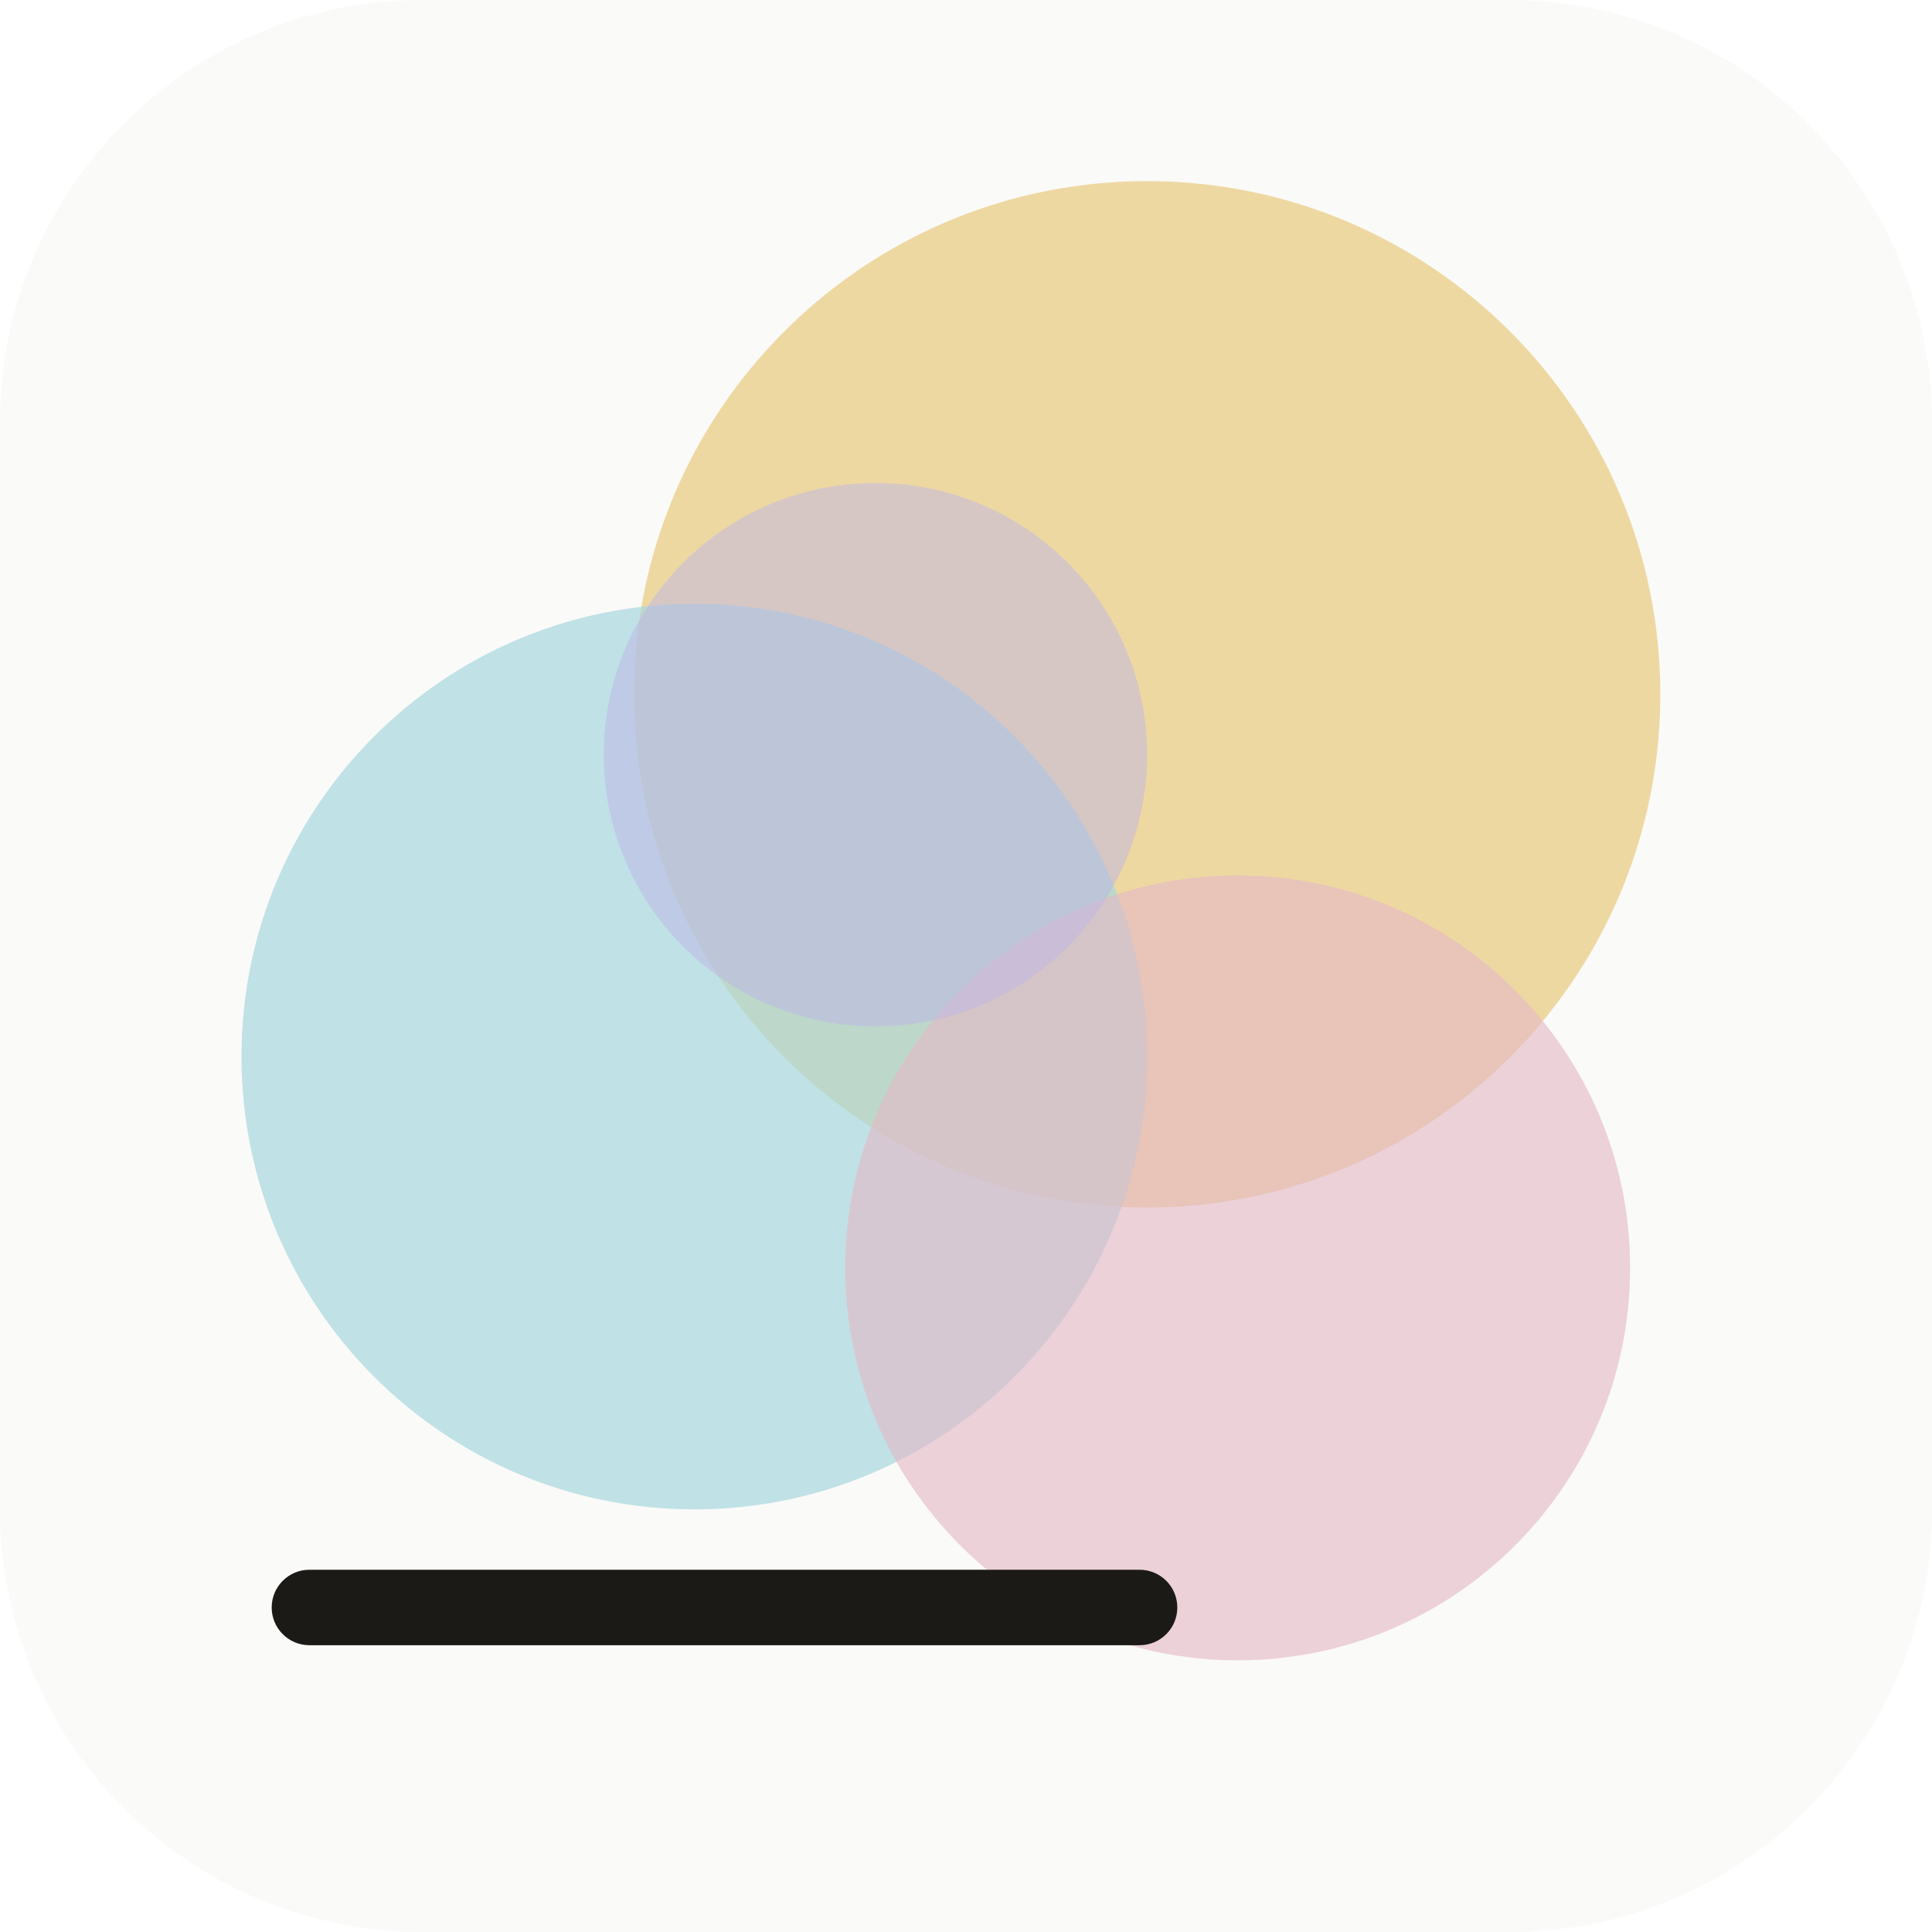
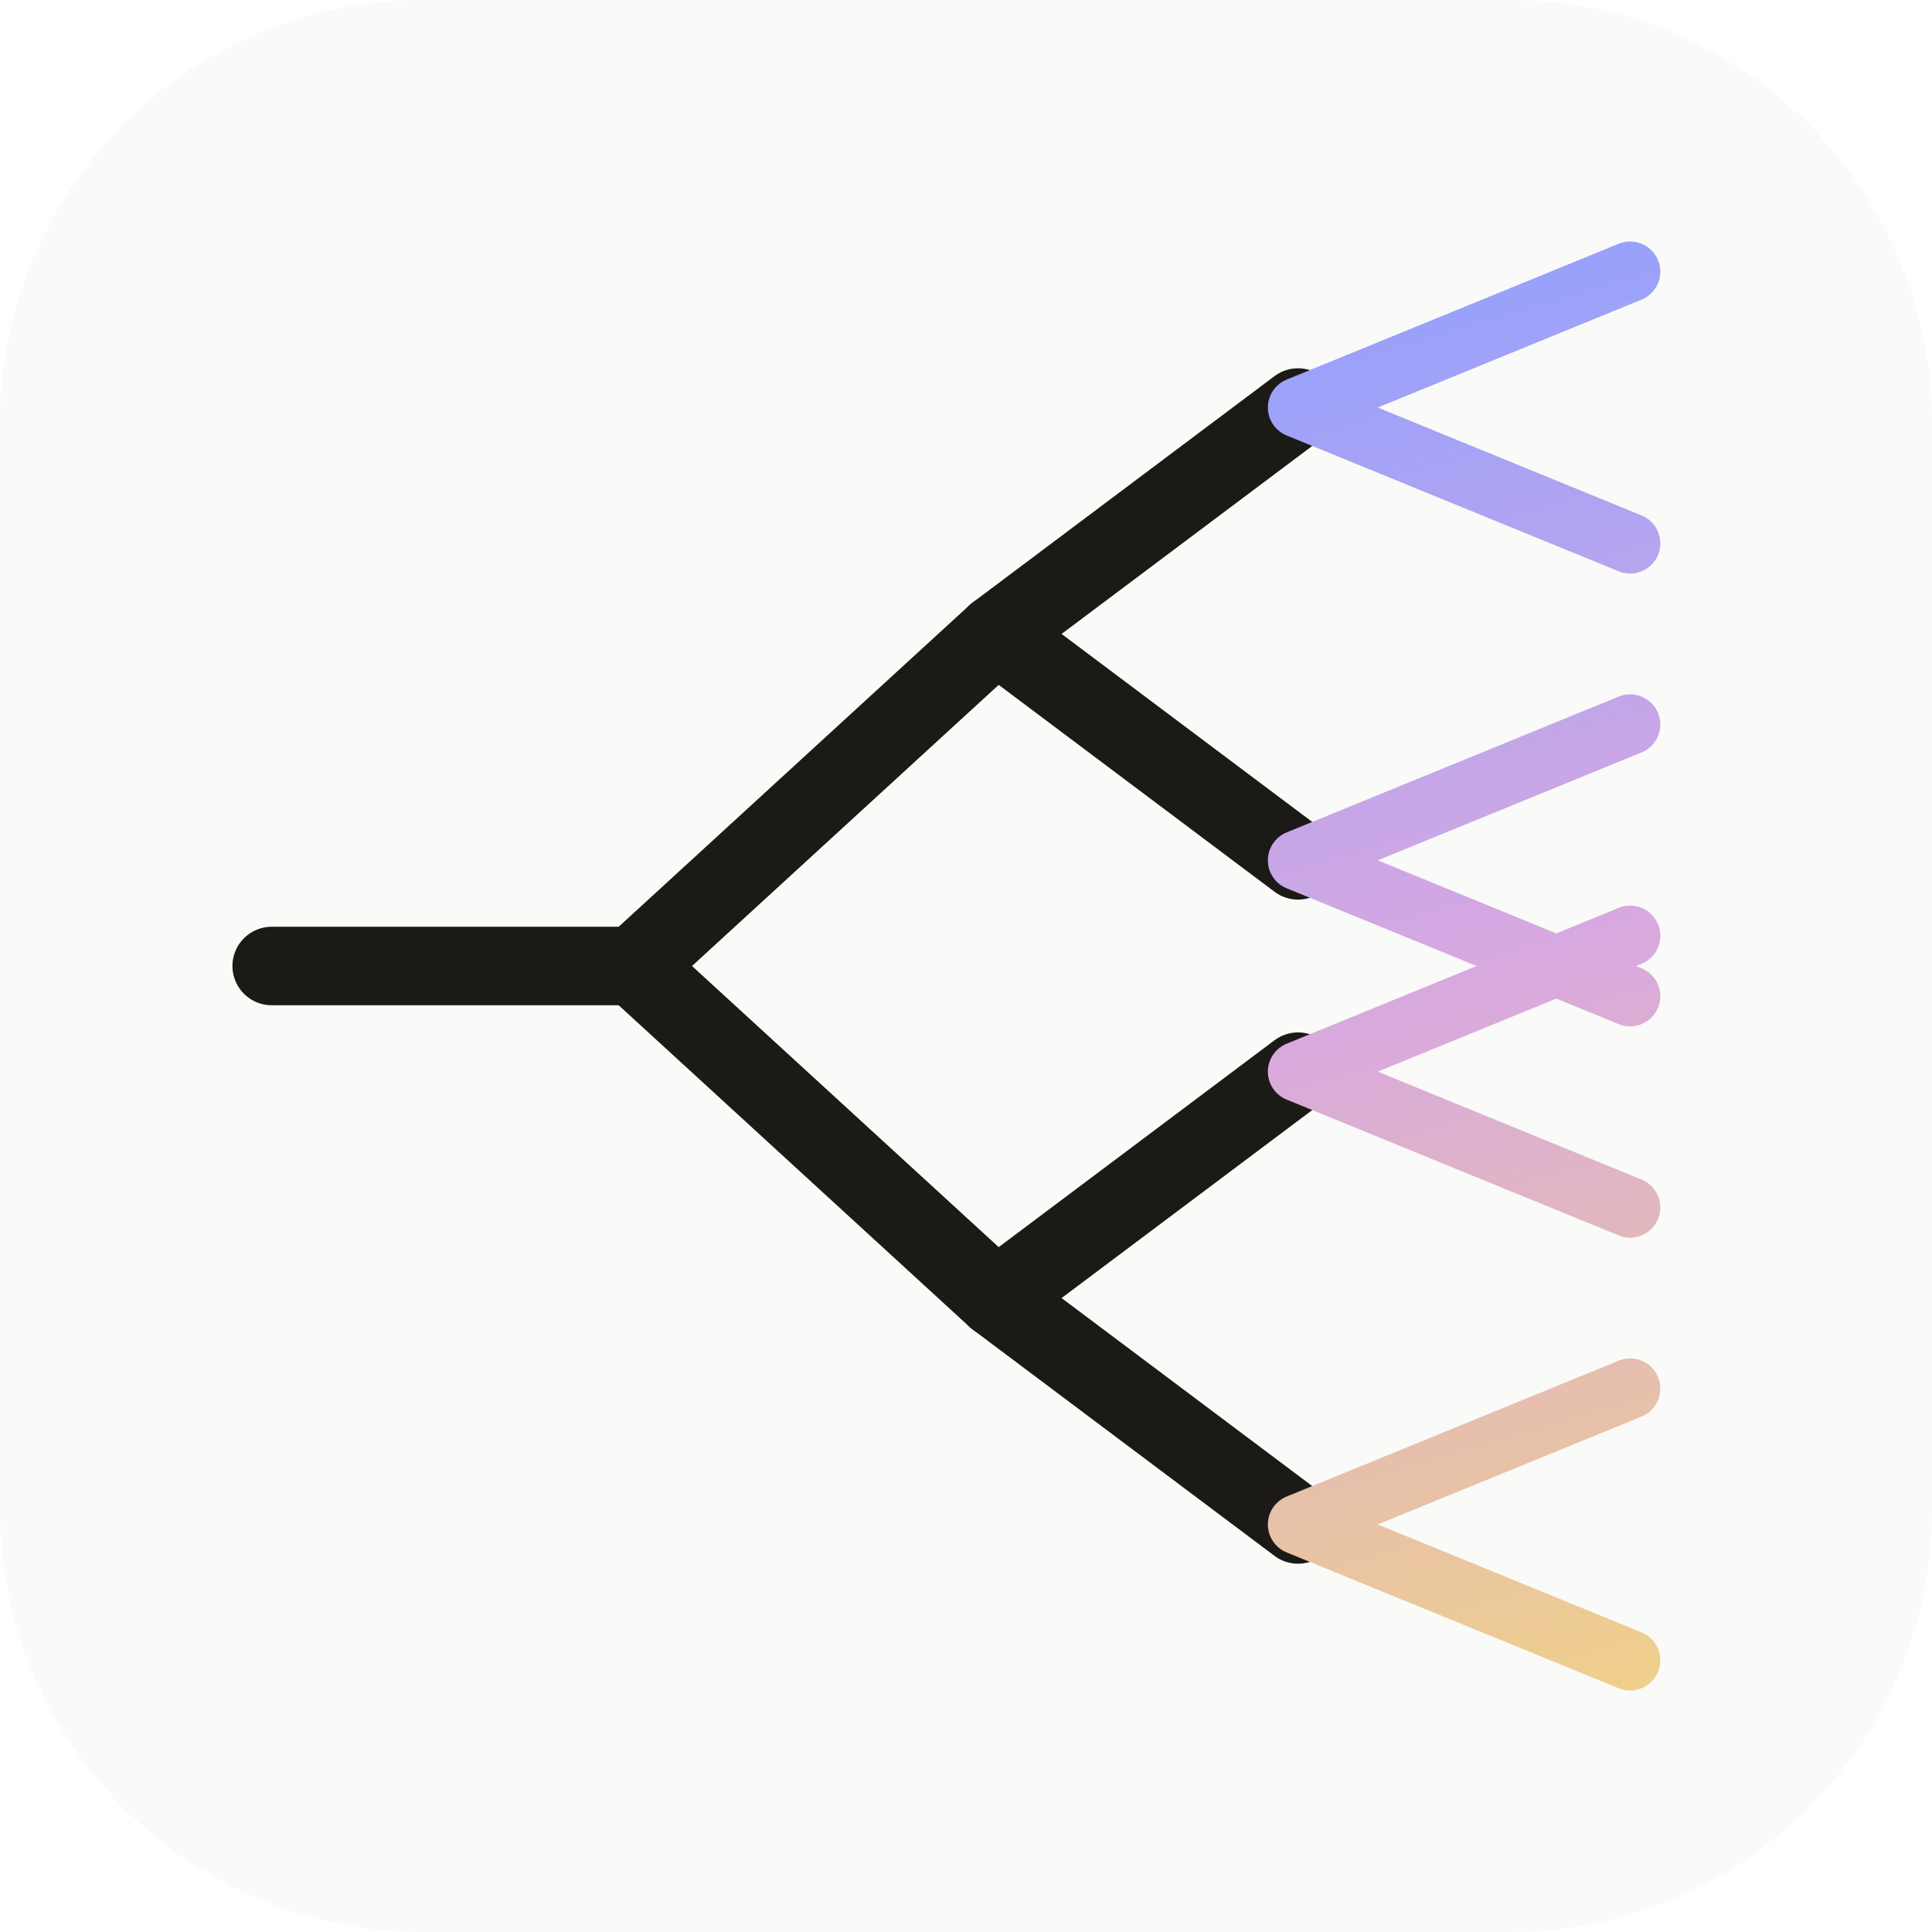
<svg xmlns="http://www.w3.org/2000/svg" viewBox="0 0 64 64">
+   <defs>
+     <linearGradient id="tf" x1="42" y1="8" x2="56" y2="56" gradientUnits="userSpaceOnUse">
+       <stop offset="0" stop-color="#8ea0ff" />
+       <stop offset="0.5" stop-color="#d8a8e0" />
+       <stop offset="1" stop-color="#f0d089" />
+     </linearGradient>
+   </defs>
  <rect width="64" height="64" rx="14" fill="#fafaf8" />
-   <circle cx="38" cy="23" r="17" fill="#e9cb82" fill-opacity="0.72" />
-   <circle cx="23" cy="35" r="15" fill="#a6d6de" fill-opacity="0.68" />
-   <circle cx="41" cy="42" r="13" fill="#e4b8c6" fill-opacity="0.62" />
-   <circle cx="29" cy="25" r="9" fill="#beb6e6" fill-opacity="0.5" />
-   <rect x="9" y="52" width="30" height="2.5" rx="1.25" fill="#1c1a17" />
+   <g stroke="#1c1a17" stroke-width="2.6" fill="none" stroke-linecap="round">
+     <path d="M9 32 H21" />
+     <path d="M21 32 L33 21 M21 32 L33 43" />
+     <path d="M33 21 L43 13.5 M33 21 L43 28.5 M33 43 L43 35.5 M33 43 L43 50.5" />
+   </g>
+   <g stroke="url(#tf)" stroke-width="2" fill="none" stroke-linecap="round">
+     <path d="M43 13.5 L54 9 M43 13.5 L54 18 M43 28.5 L54 24 M43 28.5 L54 33 M43 35.5 L54 31 M43 35.5 L54 40 M43 50.5 L54 46 M43 50.5 L54 55" />
+   </g>
</svg>
